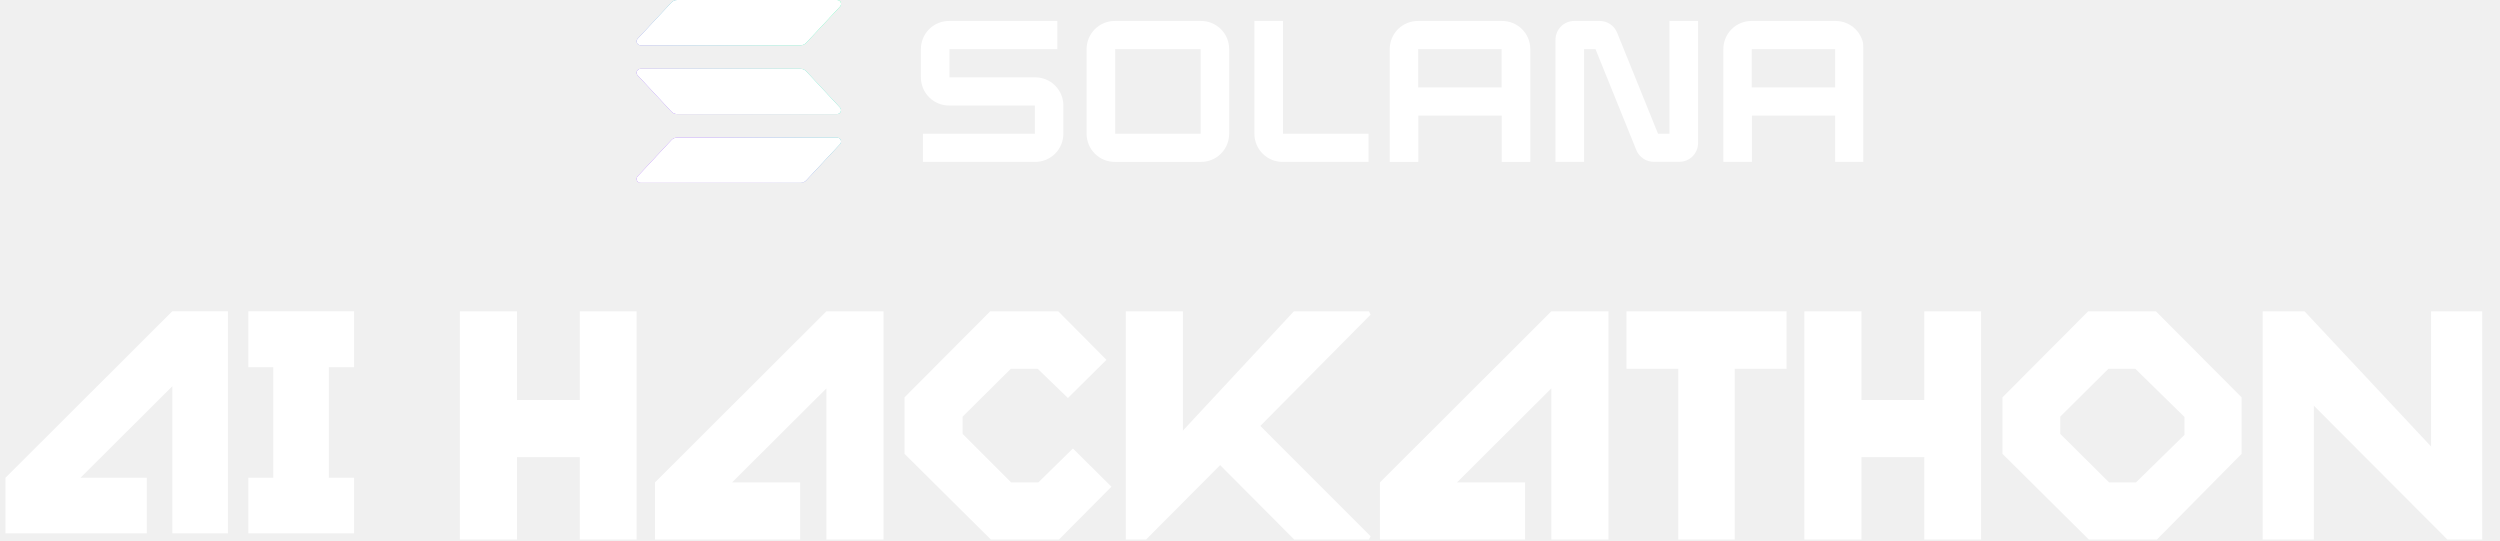
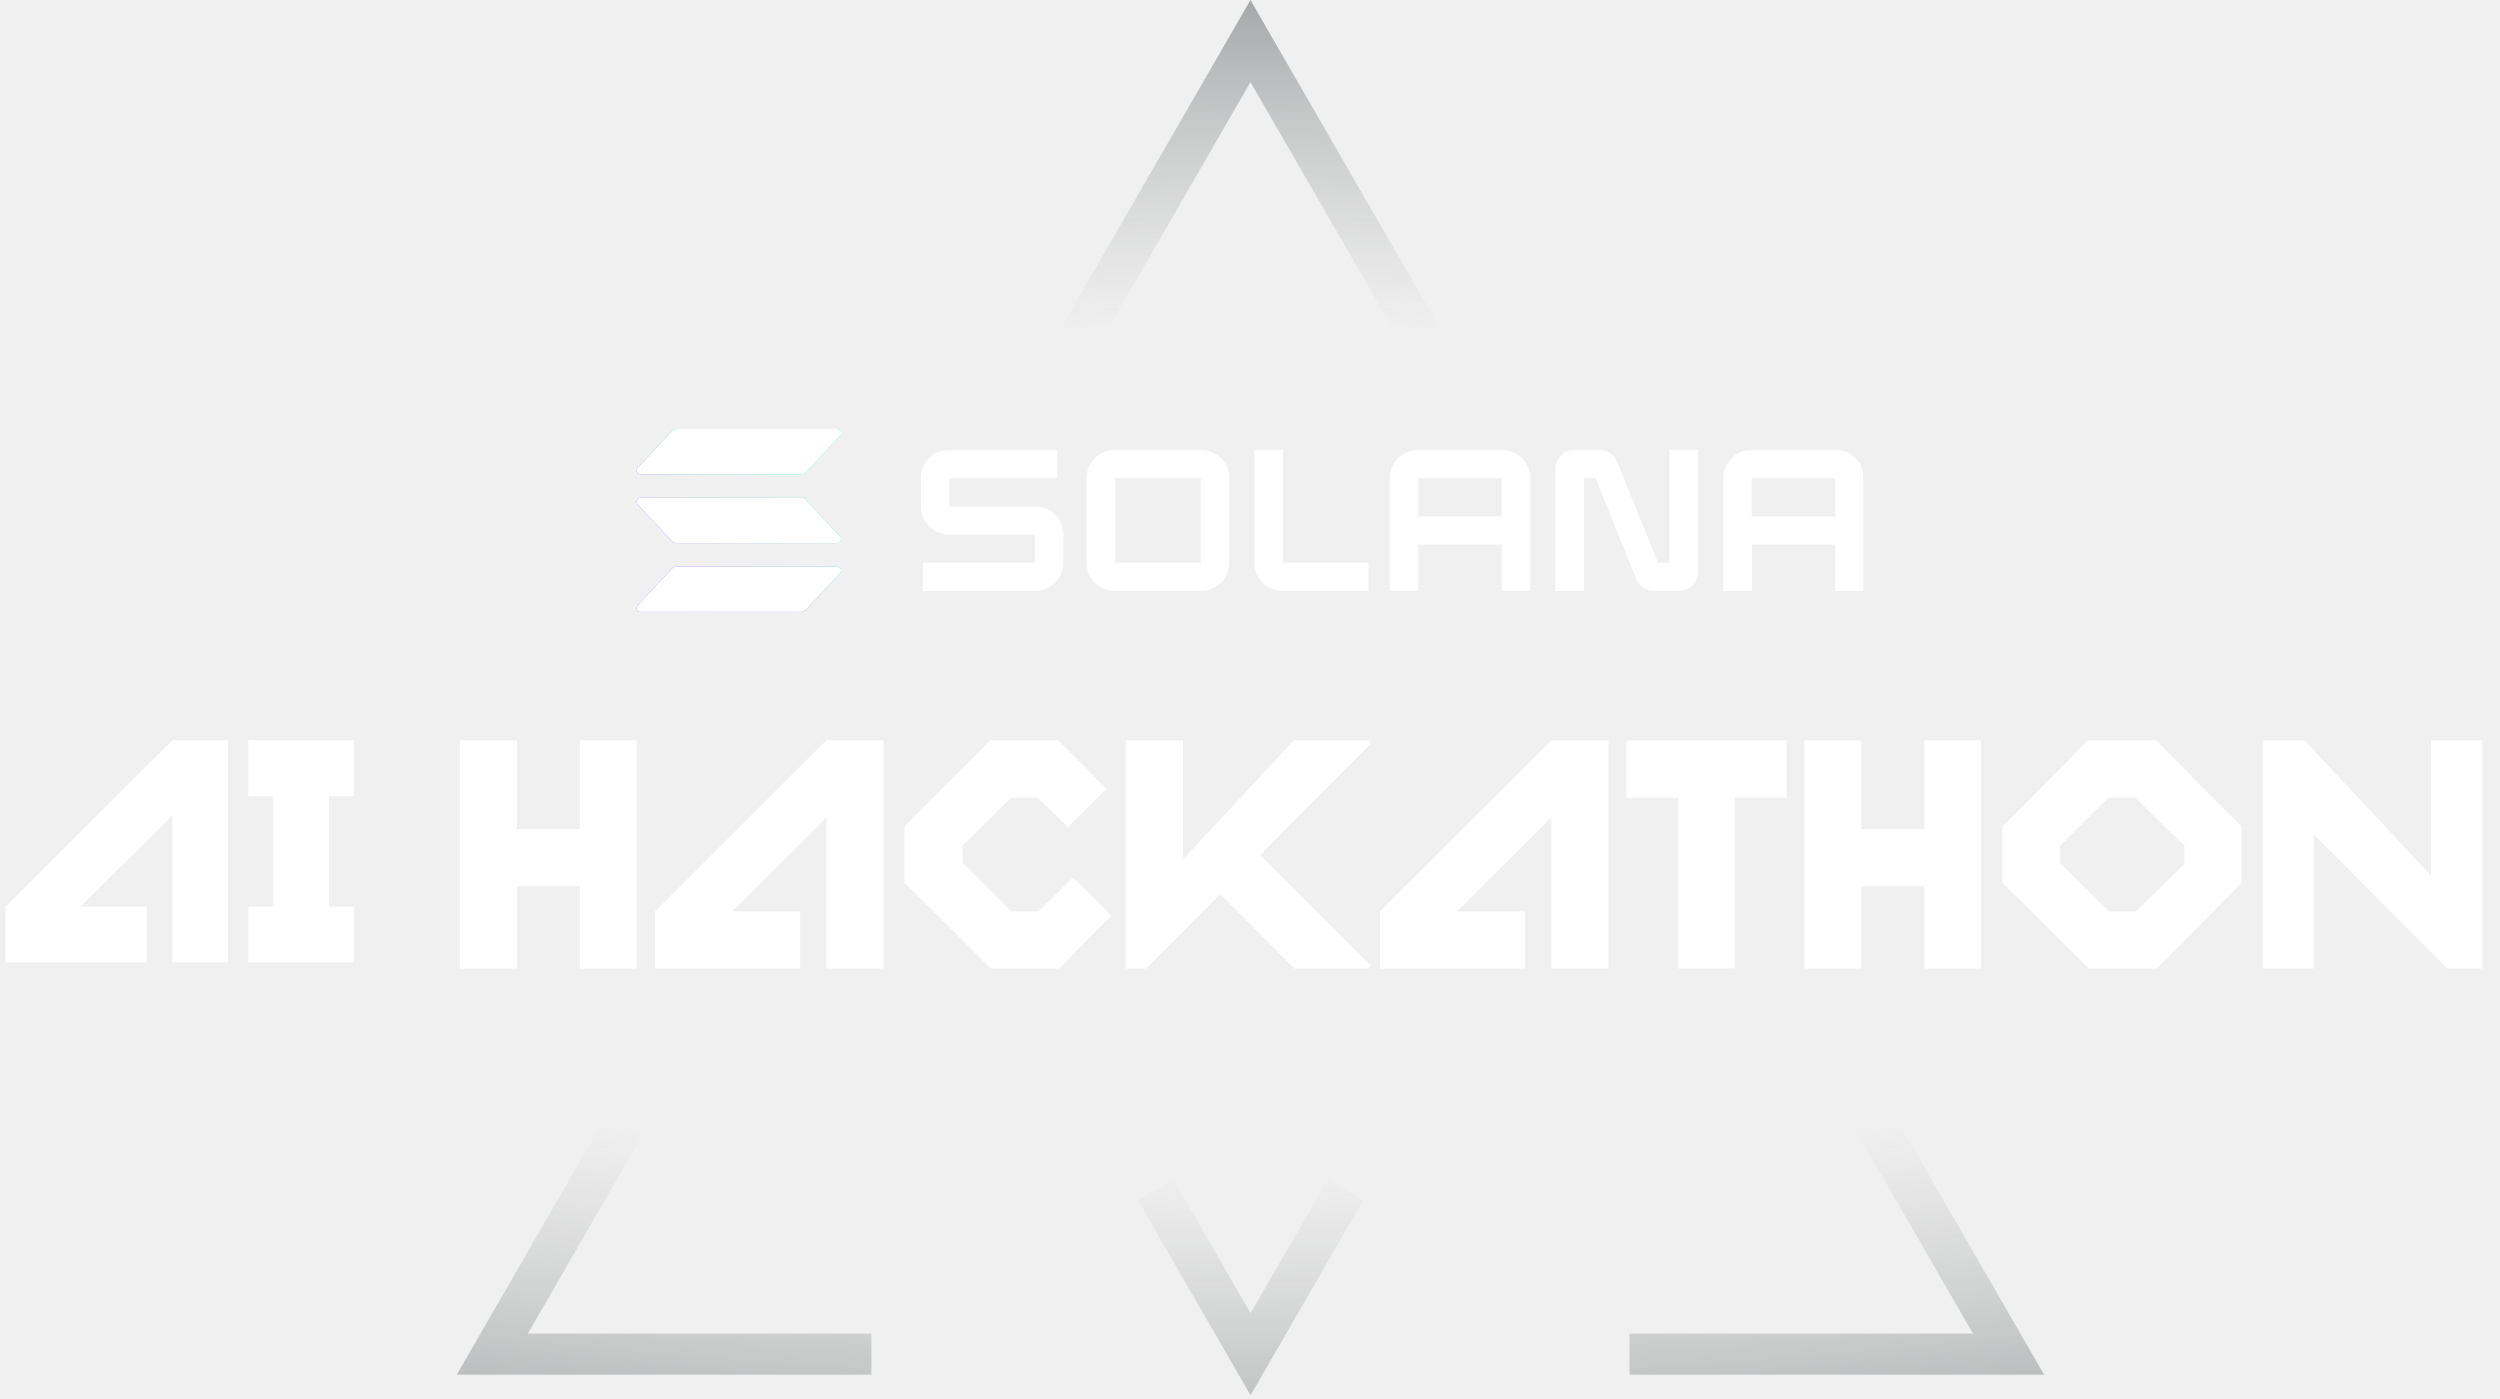
- <svg xmlns="http://www.w3.org/2000/svg" width="810" height="175" viewBox="0 0 810 175" fill="none">
-   <g clip-path="url(#clip0_195_270)">
-     <mask id="mask0_195_270" style="mask-type:luminance" maskUnits="userSpaceOnUse" x="205" y="0" width="399" height="60">
-       <path d="M603.85 0.007H205.186V59.251H603.85V0.007Z" fill="white" />
+ <svg xmlns="http://www.w3.org/2000/svg" width="810" height="453" viewBox="0 0 810 453" fill="none">
+   <g clip-path="url(#clip0_290_163)">
+     <mask id="mask0_290_163" style="mask-type:luminance" maskUnits="userSpaceOnUse" x="205" y="139" width="399" height="60">
+       <path d="M603.85 139.006H205.186V198.25H603.85V139.006Z" fill="white" />
    </mask>
-     <g mask="url(#mask0_195_270)">
-       <path d="M272.16 46.716L261.224 58.442C260.988 58.697 260.701 58.9 260.383 59.039C260.064 59.178 259.72 59.25 259.373 59.25H207.534C207.287 59.25 207.045 59.178 206.838 59.042C206.631 58.907 206.469 58.714 206.37 58.487C206.271 58.261 206.24 58.01 206.282 57.767C206.323 57.523 206.434 57.296 206.602 57.115L217.525 45.39C217.762 45.135 218.048 44.932 218.367 44.793C218.686 44.654 219.029 44.581 219.377 44.581H271.216C271.465 44.576 271.71 44.645 271.921 44.779C272.131 44.913 272.298 45.106 272.399 45.334C272.5 45.563 272.531 45.816 272.488 46.062C272.445 46.307 272.331 46.535 272.16 46.716ZM261.224 23.099C260.987 22.845 260.7 22.643 260.382 22.504C260.064 22.365 259.72 22.292 259.373 22.291H207.534C207.287 22.291 207.045 22.363 206.838 22.498C206.631 22.634 206.469 22.827 206.37 23.053C206.271 23.28 206.24 23.53 206.282 23.774C206.323 24.018 206.434 24.244 206.602 24.426L217.525 36.157C217.763 36.411 218.05 36.613 218.368 36.752C218.686 36.891 219.03 36.964 219.377 36.966H271.216C271.462 36.965 271.703 36.891 271.909 36.755C272.115 36.62 272.277 36.427 272.375 36.2C272.473 35.974 272.503 35.724 272.461 35.481C272.42 35.237 272.309 35.011 272.141 34.831L261.224 23.099ZM207.534 14.675H259.373C259.72 14.675 260.064 14.603 260.383 14.464C260.701 14.325 260.988 14.121 261.224 13.867L272.16 2.141C272.331 1.96 272.445 1.732 272.488 1.486C272.531 1.241 272.5 0.988 272.399 0.759C272.298 0.531 272.131 0.338 271.921 0.204C271.71 0.07 271.465 0.001 271.216 0.006H219.377C219.029 0.006 218.686 0.078 218.367 0.218C218.048 0.357 217.762 0.56 217.525 0.815L206.602 12.54C206.434 12.721 206.323 12.948 206.282 13.192C206.24 13.435 206.271 13.686 206.37 13.912C206.469 14.139 206.631 14.332 206.838 14.467C207.045 14.603 207.287 14.675 207.534 14.675Z" fill="url(#paint0_linear_195_270)" />
-       <path d="M272.16 46.716L261.224 58.442C260.988 58.697 260.701 58.9 260.383 59.039C260.064 59.178 259.72 59.25 259.373 59.25H207.534C207.287 59.25 207.045 59.178 206.838 59.042C206.631 58.907 206.469 58.714 206.37 58.487C206.271 58.261 206.24 58.01 206.282 57.767C206.323 57.523 206.434 57.296 206.602 57.115L217.525 45.39C217.762 45.135 218.048 44.932 218.367 44.793C218.686 44.654 219.029 44.581 219.377 44.581H271.216C271.465 44.576 271.71 44.645 271.921 44.779C272.131 44.913 272.298 45.106 272.399 45.334C272.5 45.563 272.531 45.816 272.488 46.062C272.445 46.307 272.331 46.535 272.16 46.716ZM261.224 23.099C260.987 22.845 260.7 22.643 260.382 22.504C260.064 22.365 259.72 22.292 259.373 22.291H207.534C207.287 22.291 207.045 22.363 206.838 22.498C206.631 22.634 206.469 22.827 206.37 23.053C206.271 23.28 206.24 23.53 206.282 23.774C206.323 24.018 206.434 24.244 206.602 24.426L217.525 36.157C217.763 36.411 218.05 36.613 218.368 36.752C218.686 36.891 219.03 36.964 219.377 36.966H271.216C271.462 36.965 271.703 36.891 271.909 36.755C272.115 36.62 272.277 36.427 272.375 36.2C272.473 35.974 272.503 35.724 272.461 35.481C272.42 35.237 272.309 35.011 272.141 34.831L261.224 23.099ZM207.534 14.675H259.373C259.72 14.675 260.064 14.603 260.383 14.464C260.701 14.325 260.988 14.121 261.224 13.867L272.16 2.141C272.331 1.96 272.445 1.732 272.488 1.486C272.531 1.241 272.5 0.988 272.399 0.759C272.298 0.531 272.131 0.338 271.921 0.204C271.71 0.07 271.465 0.001 271.216 0.006H219.377C219.029 0.006 218.686 0.078 218.367 0.218C218.048 0.357 217.762 0.56 217.525 0.815L206.602 12.54C206.434 12.721 206.323 12.948 206.282 13.192C206.24 13.435 206.271 13.686 206.37 13.912C206.469 14.139 206.631 14.332 206.838 14.467C207.045 14.603 207.287 14.675 207.534 14.675Z" fill="white" />
-       <path d="M335.361 25.055H307.627V15.921H342.569V6.788H307.535C306.337 6.782 305.151 7.011 304.043 7.463C302.934 7.915 301.925 8.581 301.075 9.423C300.224 10.265 299.547 11.266 299.083 12.369C298.619 13.473 298.376 14.657 298.37 15.854V25.11C298.375 26.308 298.616 27.494 299.079 28.599C299.543 29.703 300.219 30.706 301.07 31.549C301.922 32.392 302.931 33.059 304.04 33.512C305.149 33.965 306.337 34.195 307.535 34.188H335.305V43.322H299.031V52.455H335.361C336.558 52.462 337.744 52.233 338.852 51.78C339.961 51.328 340.97 50.662 341.82 49.821C342.671 48.979 343.348 47.978 343.812 46.874C344.276 45.771 344.519 44.587 344.525 43.39V34.133C344.52 32.935 344.279 31.75 343.816 30.645C343.353 29.54 342.676 28.537 341.825 27.694C340.973 26.851 339.964 26.184 338.856 25.731C337.747 25.278 336.559 25.048 335.361 25.055Z" fill="white" />
-       <path d="M389.087 6.788H361.248C360.049 6.778 358.86 7.005 357.749 7.456C356.638 7.907 355.626 8.572 354.773 9.414C353.919 10.256 353.24 11.258 352.775 12.364C352.309 13.469 352.066 14.655 352.059 15.854V43.39C352.066 44.589 352.309 45.775 352.775 46.88C353.24 47.985 353.919 48.987 354.773 49.83C355.626 50.672 356.638 51.337 357.749 51.788C358.86 52.238 360.049 52.465 361.248 52.456H389.087C390.284 52.462 391.47 52.233 392.579 51.781C393.687 51.328 394.696 50.663 395.547 49.821C396.398 48.979 397.075 47.978 397.539 46.874C398.003 45.771 398.245 44.587 398.251 43.39V15.854C398.245 14.657 398.003 13.473 397.539 12.369C397.075 11.266 396.398 10.265 395.547 9.423C394.696 8.581 393.687 7.915 392.579 7.463C391.47 7.011 390.284 6.782 389.087 6.788ZM389.019 43.322H361.316V15.922H389.007L389.019 43.322Z" fill="white" />
-       <path d="M486.592 6.789H459.439C458.241 6.782 457.055 7.011 455.947 7.463C454.839 7.916 453.83 8.581 452.979 9.423C452.128 10.265 451.451 11.266 450.987 12.37C450.523 13.473 450.281 14.657 450.274 15.854V52.456H459.531V37.453H486.561V52.456H495.818V15.854C495.812 14.652 495.568 13.463 495.1 12.355C494.632 11.248 493.95 10.244 493.092 9.401C492.235 8.559 491.219 7.894 490.103 7.446C488.987 6.997 487.794 6.774 486.592 6.789ZM486.524 28.32H459.494V15.922H486.524V28.32Z" fill="white" />
-       <path d="M594.684 6.788H567.531C566.334 6.782 565.147 7.011 564.039 7.463C562.931 7.915 561.922 8.581 561.071 9.423C560.22 10.265 559.543 11.266 559.079 12.369C558.615 13.473 558.373 14.657 558.366 15.854V52.455H567.623V37.453H594.592V52.455H603.849V15.854C603.842 14.657 603.6 13.473 603.136 12.369C602.672 11.266 601.995 10.265 601.144 9.423C600.293 8.581 599.284 7.915 598.176 7.463C597.068 7.011 595.882 6.782 594.684 6.788ZM594.592 28.32H567.562V15.921H594.592V28.32Z" fill="white" />
-       <path d="M540.899 43.322H537.196L523.959 10.614C523.505 9.486 522.725 8.519 521.717 7.837C520.71 7.155 519.522 6.79 518.306 6.788H510.092C509.293 6.784 508.502 6.937 507.764 7.239C507.024 7.541 506.352 7.985 505.784 8.546C505.217 9.108 504.766 9.776 504.457 10.512C504.148 11.248 503.987 12.037 503.982 12.836V52.455H513.239V15.921H516.942L530.173 48.629C530.634 49.755 531.421 50.718 532.433 51.396C533.443 52.073 534.634 52.433 535.851 52.431H544.065C544.863 52.435 545.655 52.282 546.393 51.98C547.133 51.678 547.805 51.234 548.372 50.672C548.939 50.11 549.391 49.443 549.7 48.707C550.009 47.971 550.17 47.181 550.174 46.383V6.788H540.899V43.322Z" fill="white" />
-       <path d="M415.685 6.788H406.428V43.39C406.434 44.589 406.678 45.776 407.144 46.881C407.61 47.987 408.289 48.989 409.143 49.831C409.998 50.674 411.01 51.339 412.122 51.789C413.234 52.239 414.424 52.466 415.623 52.455H443.394V43.322H415.685V6.788Z" fill="white" />
+     <g mask="url(#mask0_290_163)">
+       <path d="M272.16 185.716L261.224 197.442C260.988 197.696 260.701 197.9 260.383 198.039C260.064 198.178 259.72 198.25 259.373 198.25H207.534C207.287 198.25 207.045 198.178 206.838 198.042C206.631 197.907 206.469 197.714 206.37 197.487C206.271 197.261 206.24 197.01 206.282 196.767C206.323 196.523 206.434 196.296 206.602 196.115L217.525 184.39C217.762 184.135 218.048 183.932 218.367 183.793C218.686 183.654 219.029 183.581 219.377 183.581H271.216C271.465 183.576 271.71 183.645 271.921 183.779C272.131 183.913 272.298 184.106 272.399 184.334C272.5 184.563 272.531 184.816 272.488 185.062C272.445 185.307 272.331 185.535 272.16 185.716ZM261.224 162.099C260.987 161.845 260.7 161.643 260.382 161.504C260.064 161.365 259.72 161.292 259.373 161.291H207.534C207.287 161.291 207.045 161.363 206.838 161.498C206.631 161.634 206.469 161.827 206.37 162.053C206.271 162.28 206.24 162.53 206.282 162.774C206.323 163.018 206.434 163.244 206.602 163.426L217.525 175.157C217.763 175.411 218.05 175.613 218.368 175.752C218.686 175.891 219.03 175.964 219.377 175.966H271.216C271.462 175.964 271.703 175.891 271.909 175.755C272.115 175.62 272.277 175.427 272.375 175.2C272.473 174.974 272.503 174.724 272.461 174.481C272.42 174.237 272.309 174.012 272.141 173.831L261.224 162.099ZM207.534 153.675H259.373C259.72 153.675 260.064 153.603 260.383 153.464C260.701 153.325 260.988 153.121 261.224 152.867L272.16 141.141C272.331 140.96 272.445 140.732 272.488 140.487C272.531 140.241 272.5 139.988 272.399 139.759C272.298 139.531 272.131 139.338 271.921 139.204C271.71 139.07 271.465 139.001 271.216 139.006H219.377C219.029 139.006 218.686 139.078 218.367 139.218C218.048 139.357 217.762 139.56 217.525 139.815L206.602 151.54C206.434 151.721 206.323 151.948 206.282 152.192C206.24 152.435 206.271 152.686 206.37 152.912C206.469 153.139 206.631 153.332 206.838 153.467C207.045 153.603 207.287 153.675 207.534 153.675Z" fill="url(#paint0_linear_290_163)" />
+       <path d="M272.16 185.716L261.224 197.442C260.988 197.696 260.701 197.9 260.383 198.039C260.064 198.178 259.72 198.25 259.373 198.25H207.534C207.287 198.25 207.045 198.178 206.838 198.042C206.631 197.907 206.469 197.714 206.37 197.487C206.271 197.261 206.24 197.01 206.282 196.767C206.323 196.523 206.434 196.296 206.602 196.115L217.525 184.39C217.762 184.135 218.048 183.932 218.367 183.793C218.686 183.654 219.029 183.581 219.377 183.581H271.216C271.465 183.576 271.71 183.645 271.921 183.779C272.131 183.913 272.298 184.106 272.399 184.334C272.5 184.563 272.531 184.816 272.488 185.062C272.445 185.307 272.331 185.535 272.16 185.716ZM261.224 162.099C260.987 161.845 260.7 161.643 260.382 161.504C260.064 161.365 259.72 161.292 259.373 161.291H207.534C207.287 161.291 207.045 161.363 206.838 161.498C206.631 161.634 206.469 161.827 206.37 162.053C206.271 162.28 206.24 162.53 206.282 162.774C206.323 163.018 206.434 163.244 206.602 163.426L217.525 175.157C217.763 175.411 218.05 175.613 218.368 175.752C218.686 175.891 219.03 175.964 219.377 175.966H271.216C271.462 175.964 271.703 175.891 271.909 175.755C272.115 175.62 272.277 175.427 272.375 175.2C272.473 174.974 272.503 174.724 272.461 174.481C272.42 174.237 272.309 174.012 272.141 173.831L261.224 162.099ZM207.534 153.675H259.373C259.72 153.675 260.064 153.603 260.383 153.464C260.701 153.325 260.988 153.121 261.224 152.867L272.16 141.141C272.331 140.96 272.445 140.732 272.488 140.487C272.531 140.241 272.5 139.988 272.399 139.759C272.298 139.531 272.131 139.338 271.921 139.204C271.71 139.07 271.465 139.001 271.216 139.006H219.377C219.029 139.006 218.686 139.078 218.367 139.218C218.048 139.357 217.762 139.56 217.525 139.815L206.602 151.54C206.434 151.721 206.323 151.948 206.282 152.192C206.24 152.435 206.271 152.686 206.37 152.912C206.469 153.139 206.631 153.332 206.838 153.467C207.045 153.603 207.287 153.675 207.534 153.675Z" fill="white" />
+       <path d="M335.361 164.055H307.627V154.922H342.569V145.788H307.535C306.337 145.782 305.151 146.011 304.043 146.463C302.934 146.915 301.925 147.581 301.075 148.423C300.224 149.265 299.547 150.266 299.083 151.369C298.619 152.473 298.376 153.657 298.37 154.854V164.111C298.375 165.309 298.616 166.494 299.079 167.599C299.543 168.704 300.219 169.706 301.07 170.549C301.922 171.393 302.931 172.06 304.04 172.513C305.149 172.965 306.337 173.195 307.535 173.189H335.305V182.322H299.031V191.456H335.361C336.558 191.462 337.744 191.233 338.852 190.781C339.961 190.329 340.97 189.663 341.82 188.821C342.671 187.979 343.348 186.978 343.812 185.874C344.276 184.771 344.519 183.587 344.525 182.39V173.133C344.52 171.935 344.279 170.75 343.816 169.645C343.353 168.54 342.676 167.537 341.825 166.694C340.973 165.851 339.964 165.184 338.856 164.731C337.747 164.278 336.559 164.049 335.361 164.055Z" fill="white" />
+       <path d="M389.087 145.788H361.248C360.049 145.779 358.86 146.006 357.749 146.456C356.638 146.907 355.626 147.572 354.773 148.414C353.919 149.257 353.24 150.259 352.775 151.364C352.309 152.469 352.066 153.655 352.059 154.854V182.39C352.066 183.589 352.309 184.775 352.775 185.88C353.24 186.985 353.919 187.988 354.773 188.83C355.626 189.672 356.638 190.337 357.749 190.788C358.86 191.239 360.049 191.466 361.248 191.456H389.087C390.284 191.462 391.47 191.233 392.579 190.781C393.687 190.329 394.696 189.663 395.547 188.821C396.398 187.979 397.075 186.978 397.539 185.875C398.003 184.771 398.245 183.587 398.251 182.39V154.854C398.245 153.657 398.003 152.473 397.539 151.37C397.075 150.266 396.398 149.265 395.547 148.423C394.696 147.581 393.687 146.915 392.579 146.463C391.47 146.011 390.284 145.782 389.087 145.788ZM389.019 182.322H361.316V154.922H389.007L389.019 182.322Z" fill="white" />
+       <path d="M486.592 145.789H459.439C458.241 145.782 457.055 146.012 455.947 146.464C454.839 146.916 453.83 147.582 452.979 148.424C452.128 149.265 451.451 150.267 450.987 151.37C450.523 152.473 450.281 153.657 450.274 154.854V191.456H459.531V176.454H486.561V191.456H495.818V154.854C495.812 153.652 495.568 152.463 495.1 151.356C494.632 150.248 493.95 149.244 493.092 148.401C492.235 147.559 491.219 146.894 490.103 146.446C488.987 145.997 487.794 145.774 486.592 145.789ZM486.524 167.32H459.494V154.922H486.524V167.32Z" fill="white" />
+       <path d="M594.684 145.788H567.531C566.334 145.782 565.147 146.011 564.039 146.463C562.931 146.915 561.922 147.581 561.071 148.423C560.22 149.265 559.543 150.266 559.079 151.369C558.615 152.473 558.373 153.657 558.366 154.854V191.456H567.623V176.453H594.592V191.456H603.849V154.854C603.842 153.657 603.6 152.473 603.136 151.369C602.672 150.266 601.995 149.265 601.144 148.423C600.293 147.581 599.284 146.915 598.176 146.463C597.068 146.011 595.882 145.782 594.684 145.788ZM594.592 167.32H567.562V154.922H594.592V167.32Z" fill="white" />
+       <path d="M540.899 182.322H537.196L523.959 149.614C523.505 148.486 522.725 147.519 521.717 146.837C520.71 146.155 519.522 145.79 518.306 145.788H510.092C509.293 145.784 508.502 145.937 507.764 146.239C507.024 146.541 506.352 146.985 505.784 147.547C505.217 148.108 504.766 148.776 504.457 149.512C504.148 150.248 503.987 151.038 503.982 151.836V191.456H513.239V154.922H516.942L530.173 187.629C530.634 188.756 531.421 189.719 532.433 190.396C533.443 191.073 534.634 191.433 535.851 191.431H544.065C544.863 191.435 545.655 191.282 546.393 190.98C547.133 190.678 547.805 190.234 548.372 189.672C548.939 189.111 549.391 188.443 549.7 187.707C550.009 186.971 550.17 186.181 550.174 185.383V145.788H540.899V182.322Z" fill="white" />
+       <path d="M415.685 145.788H406.428V182.39C406.434 183.589 406.678 184.776 407.144 185.881C407.61 186.987 408.289 187.989 409.143 188.832C409.998 189.674 411.01 190.339 412.122 190.789C413.234 191.24 414.424 191.466 415.623 191.455H443.394V182.322H415.685V145.788Z" fill="white" />
    </g>
  </g>
-   <path d="M73.847 100.842V172.804H55.831V125.143L26.082 154.787H47.556V172.804H1.781V154.787L55.831 100.842H73.847ZM114.719 154.787V172.804H80.466V154.787H88.532V118.963H80.466V100.842H114.719V118.963H106.548V154.787H114.719Z" fill="white" />
-   <path d="M206.258 100.872V174.804H187.856V148.115H167.516V174.804H149.007V100.872H167.516V129.606H187.856V100.872H206.258ZM286.261 100.872V174.804H267.751V125.839L237.188 156.294H259.249V174.804H212.222V156.294L267.751 100.872H286.261ZM347.621 145.317L360.104 157.693L343.101 174.804H321.04L293.061 147.039V128.745L320.825 100.872H342.886L358.49 116.584L346.007 128.96L336.214 119.49H327.497L311.893 134.986V140.582L327.605 156.294H336.429L347.621 145.317ZM443.535 100.872L444.073 101.949L408.345 138L444.073 173.728L443.535 174.804H419.322L395.324 150.698L371.326 174.804H364.761V100.872H383.271V139.506L419.214 100.872H443.535ZM521.142 100.872V174.804H502.632V125.839L472.07 156.294H494.131V174.804H447.103V156.294L502.632 100.872H521.142ZM578.844 100.872V119.49H562.056V174.804H543.761V119.49H526.973V100.872H578.844ZM641.865 100.872V174.804H623.463V148.115H603.124V174.804H584.614V100.872H603.124V129.606H623.463V100.872H641.865ZM726.281 128.745V147.039L698.839 174.804H676.778L648.798 147.039V128.745L676.563 100.872H698.516L726.281 128.745ZM692.059 156.294L707.771 140.905V135.094L691.844 119.49H683.127L667.523 134.986V140.582L683.342 156.294H692.059ZM804.243 100.872V174.804H792.944L749.683 131.435V174.804H733.11V100.872H746.669L787.671 144.672V100.872H804.243Z" fill="white" />
+   <path d="M73.847 239.842V311.804H55.831V264.143L26.082 293.787H47.556V311.804H1.781V293.787L55.831 239.842H73.847ZM114.719 293.787V311.804H80.466V293.787H88.532V257.963H80.466V239.842H114.719V257.963H106.548V293.787H114.719Z" fill="white" />
+   <path d="M206.258 239.872V313.804H187.856V287.115H167.516V313.804H149.007V239.872H167.516V268.606H187.856V239.872H206.258ZM286.261 239.872V313.804H267.751V264.839L237.188 295.294H259.249V313.804H212.222V295.294L267.751 239.872H286.261ZM347.621 284.317L360.104 296.693L343.101 313.804H321.04L293.061 286.039V267.745L320.825 239.872H342.886L358.49 255.584L346.007 267.96L336.214 258.49H327.497L311.893 273.986V279.582L327.605 295.294H336.429L347.621 284.317ZM443.535 239.872L444.073 240.949L408.345 277L444.073 312.728L443.535 313.804H419.322L395.324 289.698L371.326 313.804H364.761V239.872H383.271V278.506L419.214 239.872H443.535ZM521.142 239.872V313.804H502.632V264.839L472.07 295.294H494.131V313.804H447.103V295.294L502.632 239.872H521.142ZM578.844 239.872V258.49H562.056V313.804H543.761V258.49H526.973V239.872H578.844ZM641.865 239.872V313.804H623.463V287.115H603.124V313.804H584.614V239.872H603.124V268.606H623.463V239.872H641.865ZM726.281 267.745V286.039L698.839 313.804H676.778L648.798 286.039V267.745L676.563 239.872H698.516L726.281 267.745ZM692.059 295.294L707.771 279.905V274.094L691.844 258.49H683.127L667.523 273.986V279.582L683.342 295.294H692.059ZM804.243 239.872V313.804H792.944L749.683 270.435V313.804H733.11V239.872H746.669L787.671 283.672V239.872H804.243Z" fill="white" />
+   <path fill-rule="evenodd" clip-rule="evenodd" d="M405.152 0L337.979 116.329L349.494 122.977L405.152 26.593L460.797 122.977L472.311 116.329L405.152 0ZM215.159 329.057L226.674 335.705L171.029 432.089H282.332V445.386H148L215.159 329.057ZM583.611 335.705L595.126 329.057L662.285 445.386H527.953V432.089H639.256L583.611 335.705ZM466.588 232.695V219.399H539.505L503.046 282.556L491.532 275.908L516.476 232.695H466.588ZM307.316 282.556L318.831 275.908L293.887 232.695H343.775V219.399H270.845L307.316 282.556ZM380.234 382.267L405.178 425.479L430.135 382.267L441.649 388.915L405.178 452.072L368.719 388.915L380.234 382.267Z" fill="url(#paint1_radial_290_163)" />
  <defs>
-     <linearGradient id="paint0_linear_195_270" x1="211.854" y1="60.663" x2="266.211" y2="-0.617" gradientUnits="userSpaceOnUse">
+     <linearGradient id="paint0_linear_290_163" x1="211.854" y1="199.664" x2="266.211" y2="138.383" gradientUnits="userSpaceOnUse">
      <stop offset="0.08" stop-color="#9945FF" />
      <stop offset="0.3" stop-color="#8752F3" />
      <stop offset="0.5" stop-color="#5497D5" />
      <stop offset="0.6" stop-color="#43B4CA" />
      <stop offset="0.72" stop-color="#28E0B9" />
      <stop offset="0.97" stop-color="#19FB9B" />
    </linearGradient>
-     <clipPath id="clip0_195_270">
-       <rect width="398.664" height="59.244" fill="white" transform="translate(205.181)" />
+     <radialGradient id="paint1_radial_290_163" cx="0" cy="0" r="1" gradientUnits="userSpaceOnUse" gradientTransform="translate(404.336 242.769) rotate(90.1726) scale(353.368 1153.49)">
+       <stop offset="0.385" stop-color="#878A8C" stop-opacity="0" />
+       <stop offset="1" stop-color="#2B2D2E" />
+     </radialGradient>
+     <clipPath id="clip0_290_163">
+       <rect width="398.664" height="59.244" fill="white" transform="translate(205.181 139)" />
    </clipPath>
  </defs>
</svg>
